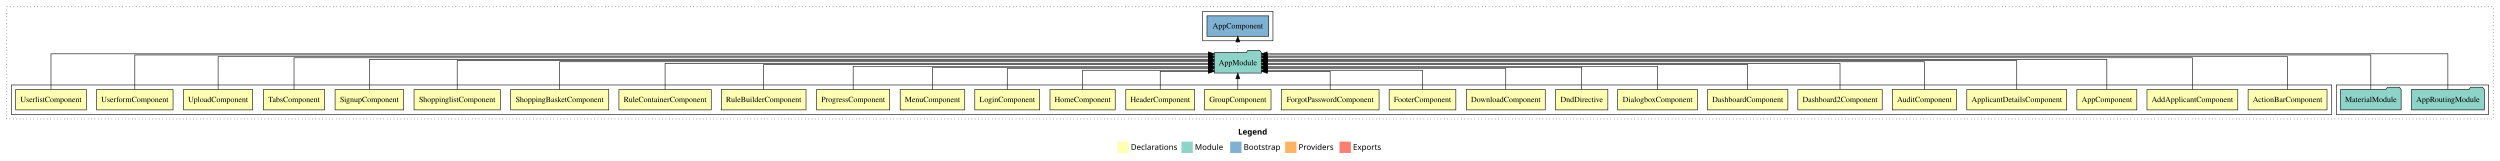
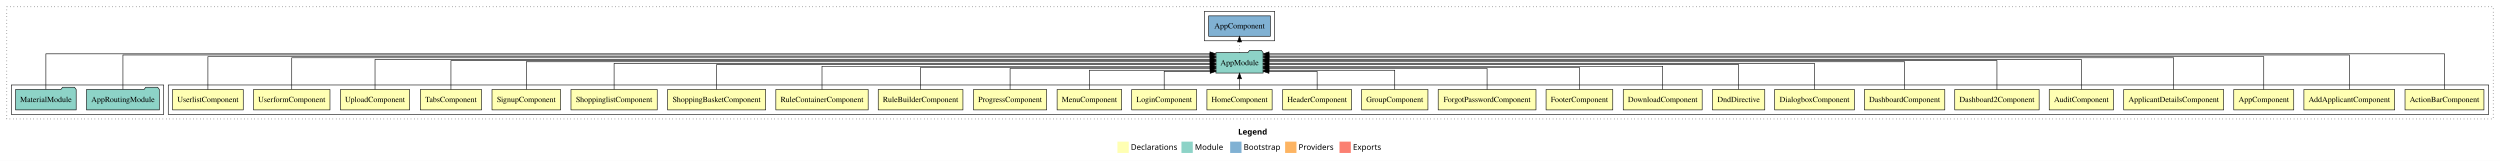
<svg xmlns="http://www.w3.org/2000/svg" width="4413pt" height="284pt" viewBox="0.00 0.00 4413.00 284.00">
  <g id="graph0" class="graph" transform="scale(1 1) rotate(0) translate(4 280)">
    <polygon fill="white" stroke="transparent" points="-4,4 -4,-280 4409,-280 4409,4 -4,4" />
    <text text-anchor="start" x="2181.51" y="-42.4" font-family="Times-12" font-weight="bold" font-size="14.00">Legend</text>
    <polygon fill="#ffffb3" stroke="transparent" points="1968.5,-10 1968.5,-30 1988.5,-30 1988.5,-10 1968.5,-10" />
    <text text-anchor="start" x="1992.13" y="-15.4" font-family="Times-12" font-size="14.00">  Declarations</text>
    <polygon fill="#8dd3c7" stroke="transparent" points="2081.5,-10 2081.5,-30 2101.5,-30 2101.5,-10 2081.5,-10" />
    <text text-anchor="start" x="2105.23" y="-15.4" font-family="Times-12" font-size="14.00">  Module</text>
    <polygon fill="#80b1d3" stroke="transparent" points="2167.5,-10 2167.5,-30 2187.5,-30 2187.5,-10 2167.5,-10" />
    <text text-anchor="start" x="2191.28" y="-15.4" font-family="Times-12" font-size="14.00">  Bootstrap</text>
    <polygon fill="#fdb462" stroke="transparent" points="2264.5,-10 2264.5,-30 2284.5,-30 2284.5,-10 2264.5,-10" />
    <text text-anchor="start" x="2288.17" y="-15.4" font-family="Times-12" font-size="14.00">  Providers</text>
    <polygon fill="#fb8072" stroke="transparent" points="2360.5,-10 2360.5,-30 2380.5,-30 2380.5,-10 2360.5,-10" />
    <text text-anchor="start" x="2384.23" y="-15.4" font-family="Times-12" font-size="14.00">  Exports</text>
    <g id="clust1" class="cluster">
      <polygon fill="none" stroke="black" stroke-dasharray="1,5" points="8,-70 8,-268 4397,-268 4397,-70 8,-70" />
    </g>
+     <g id="clust2" class="cluster">
+       <polygon fill="none" stroke="black" points="293,-78 293,-130 4389,-130 4389,-78 293,-78" />
+     </g>
+     <g id="clust32" class="cluster">
+       <polygon fill="none" stroke="black" points="2122,-208 2122,-260 2246,-260 2246,-208 2122,-208" />
+     </g>
    <g id="clust30" class="cluster">
-       <polygon fill="none" stroke="black" points="4120,-78 4120,-130 4389,-130 4389,-78 4120,-78" />
-     </g>
-     <g id="clust2" class="cluster">
-       <polygon fill="none" stroke="black" points="16,-78 16,-130 4112,-130 4112,-78 16,-78" />
-     </g>
-     <g id="clust32" class="cluster">
-       <polygon fill="none" stroke="black" points="2119,-208 2119,-260 2243,-260 2243,-208 2119,-208" />
+       <polygon fill="none" stroke="black" points="16,-78 16,-130 285,-130 285,-78 16,-78" />
    </g>
    <g id="node1" class="node">
-       <polygon fill="#ffffb3" stroke="black" points="4103.65,-122 3964.35,-122 3964.35,-86 4103.65,-86 4103.65,-122" />
-       <text text-anchor="middle" x="4034" y="-99.8" font-family="Times,serif" font-size="14.00">ActionBarComponent</text>
+       <polygon fill="#ffffb3" stroke="black" points="4380.65,-122 4241.35,-122 4241.35,-86 4380.65,-86 4380.65,-122" />
+       <text text-anchor="middle" x="4311" y="-99.8" font-family="Times,serif" font-size="14.00">ActionBarComponent</text>
    </g>
    <g id="node28" class="node">
-       <polygon fill="#8dd3c7" stroke="black" points="2222.66,-187 2219.66,-191 2198.66,-191 2195.66,-187 2139.34,-187 2139.34,-151 2222.66,-151 2222.66,-187" />
-       <text text-anchor="middle" x="2181" y="-164.8" font-family="Times,serif" font-size="14.00">AppModule</text>
+       <polygon fill="#8dd3c7" stroke="black" points="2225.66,-187 2222.66,-191 2201.66,-191 2198.66,-187 2142.34,-187 2142.34,-151 2225.66,-151 2225.66,-187" />
+       <text text-anchor="middle" x="2184" y="-164.8" font-family="Times,serif" font-size="14.00">AppModule</text>
    </g>
    <g id="edge1" class="edge">
-       <path fill="none" stroke="black" d="M4034,-122.01C4034,-144.49 4034,-180 4034,-180 4034,-180 2232.74,-180 2232.74,-180" />
-       <polygon fill="black" stroke="black" points="2232.74,-176.5 2222.74,-180 2232.74,-183.5 2232.74,-176.5" />
+       <path fill="none" stroke="black" d="M4311,-122.38C4311,-146.28 4311,-185 4311,-185 4311,-185 2236.01,-185 2236.01,-185" />
+       <polygon fill="black" stroke="black" points="2236.01,-181.5 2226.01,-185 2236.01,-188.5 2236.01,-181.5" />
    </g>
    <g id="node2" class="node">
-       <polygon fill="#ffffb3" stroke="black" points="3946.15,-122 3785.85,-122 3785.85,-86 3946.15,-86 3946.15,-122" />
-       <text text-anchor="middle" x="3866" y="-99.8" font-family="Times,serif" font-size="14.00">AddApplicantComponent</text>
+       <polygon fill="#ffffb3" stroke="black" points="4223.15,-122 4062.85,-122 4062.85,-86 4223.15,-86 4223.15,-122" />
+       <text text-anchor="middle" x="4143" y="-99.8" font-family="Times,serif" font-size="14.00">AddApplicantComponent</text>
    </g>
    <g id="edge2" class="edge">
-       <path fill="none" stroke="black" d="M3866,-122.29C3866,-144.21 3866,-178 3866,-178 3866,-178 2233.07,-178 2233.07,-178" />
-       <polygon fill="black" stroke="black" points="2233.07,-174.5 2223.07,-178 2233.07,-181.5 2233.07,-174.5" />
+       <path fill="none" stroke="black" d="M4143,-122.32C4143,-145.66 4143,-183 4143,-183 4143,-183 2235.82,-183 2235.82,-183" />
+       <polygon fill="black" stroke="black" points="2235.82,-179.5 2225.82,-183 2235.82,-186.5 2235.82,-179.5" />
    </g>
    <g id="node3" class="node">
-       <polygon fill="#ffffb3" stroke="black" points="3767.94,-122 3662.06,-122 3662.06,-86 3767.94,-86 3767.94,-122" />
-       <text text-anchor="middle" x="3715" y="-99.8" font-family="Times,serif" font-size="14.00">AppComponent</text>
+       <polygon fill="#ffffb3" stroke="black" points="4044.94,-122 3939.06,-122 3939.06,-86 4044.94,-86 4044.94,-122" />
+       <text text-anchor="middle" x="3992" y="-99.8" font-family="Times,serif" font-size="14.00">AppComponent</text>
    </g>
    <g id="edge3" class="edge">
-       <path fill="none" stroke="black" d="M3715,-122.28C3715,-143.32 3715,-175 3715,-175 3715,-175 2232.83,-175 2232.83,-175" />
-       <polygon fill="black" stroke="black" points="2232.83,-171.5 2222.83,-175 2232.83,-178.5 2232.83,-171.5" />
+       <path fill="none" stroke="black" d="M3992,-122.01C3992,-144.49 3992,-180 3992,-180 3992,-180 2236.03,-180 2236.03,-180" />
+       <polygon fill="black" stroke="black" points="2236.03,-176.5 2226.03,-180 2236.03,-183.5 2236.03,-176.5" />
    </g>
    <g id="node4" class="node">
-       <polygon fill="#ffffb3" stroke="black" points="3644.19,-122 3467.81,-122 3467.81,-86 3644.19,-86 3644.19,-122" />
-       <text text-anchor="middle" x="3556" y="-99.8" font-family="Times,serif" font-size="14.00">ApplicantDetailsComponent</text>
+       <polygon fill="#ffffb3" stroke="black" points="3921.19,-122 3744.81,-122 3744.81,-86 3921.19,-86 3921.19,-122" />
+       <text text-anchor="middle" x="3833" y="-99.8" font-family="Times,serif" font-size="14.00">ApplicantDetailsComponent</text>
    </g>
    <g id="edge4" class="edge">
-       <path fill="none" stroke="black" d="M3556,-122.13C3556,-142.57 3556,-173 3556,-173 3556,-173 2232.9,-173 2232.9,-173" />
-       <polygon fill="black" stroke="black" points="2232.9,-169.5 2222.9,-173 2232.9,-176.5 2232.9,-169.5" />
+       <path fill="none" stroke="black" d="M3833,-122.29C3833,-144.21 3833,-178 3833,-178 3833,-178 2236,-178 2236,-178" />
+       <polygon fill="black" stroke="black" points="2236,-174.5 2226,-178 2236,-181.5 2236,-174.5" />
    </g>
    <g id="node5" class="node">
-       <polygon fill="#ffffb3" stroke="black" points="3449.72,-122 3336.28,-122 3336.28,-86 3449.72,-86 3449.72,-122" />
-       <text text-anchor="middle" x="3393" y="-99.8" font-family="Times,serif" font-size="14.00">AuditComponent</text>
+       <polygon fill="#ffffb3" stroke="black" points="3726.72,-122 3613.28,-122 3613.28,-86 3726.72,-86 3726.72,-122" />
+       <text text-anchor="middle" x="3670" y="-99.8" font-family="Times,serif" font-size="14.00">AuditComponent</text>
    </g>
    <g id="edge5" class="edge">
-       <path fill="none" stroke="black" d="M3393,-122.31C3393,-142.15 3393,-171 3393,-171 3393,-171 2232.72,-171 2232.72,-171" />
-       <polygon fill="black" stroke="black" points="2232.72,-167.5 2222.72,-171 2232.72,-174.5 2232.72,-167.5" />
+       <path fill="none" stroke="black" d="M3670,-122.28C3670,-143.32 3670,-175 3670,-175 3670,-175 2235.69,-175 2235.69,-175" />
+       <polygon fill="black" stroke="black" points="2235.69,-171.5 2225.69,-175 2235.69,-178.5 2235.69,-171.5" />
    </g>
    <g id="node6" class="node">
-       <polygon fill="#ffffb3" stroke="black" points="3318.47,-122 3169.53,-122 3169.53,-86 3318.47,-86 3318.47,-122" />
-       <text text-anchor="middle" x="3244" y="-99.8" font-family="Times,serif" font-size="14.00">Dashboard2Component</text>
+       <polygon fill="#ffffb3" stroke="black" points="3595.47,-122 3446.53,-122 3446.53,-86 3595.47,-86 3595.47,-122" />
+       <text text-anchor="middle" x="3521" y="-99.8" font-family="Times,serif" font-size="14.00">Dashboard2Component</text>
    </g>
    <g id="edge6" class="edge">
-       <path fill="none" stroke="black" d="M3244,-122.17C3244,-141.09 3244,-168 3244,-168 3244,-168 2232.67,-168 2232.67,-168" />
-       <polygon fill="black" stroke="black" points="2232.67,-164.5 2222.67,-168 2232.67,-171.5 2232.67,-164.5" />
+       <path fill="none" stroke="black" d="M3521,-122.13C3521,-142.57 3521,-173 3521,-173 3521,-173 2235.85,-173 2235.85,-173" />
+       <polygon fill="black" stroke="black" points="2235.85,-169.5 2225.85,-173 2235.85,-176.5 2235.85,-169.5" />
    </g>
    <g id="node7" class="node">
-       <polygon fill="#ffffb3" stroke="black" points="3151.97,-122 3010.03,-122 3010.03,-86 3151.97,-86 3151.97,-122" />
-       <text text-anchor="middle" x="3081" y="-99.8" font-family="Times,serif" font-size="14.00">DashboardComponent</text>
+       <polygon fill="#ffffb3" stroke="black" points="3428.97,-122 3287.03,-122 3287.03,-86 3428.97,-86 3428.97,-122" />
+       <text text-anchor="middle" x="3358" y="-99.8" font-family="Times,serif" font-size="14.00">DashboardComponent</text>
    </g>
    <g id="edge7" class="edge">
-       <path fill="none" stroke="black" d="M3081,-122.27C3081,-140.56 3081,-166 3081,-166 3081,-166 2232.9,-166 2232.9,-166" />
-       <polygon fill="black" stroke="black" points="2232.9,-162.5 2222.9,-166 2232.9,-169.5 2232.9,-162.5" />
+       <path fill="none" stroke="black" d="M3358,-122.31C3358,-142.15 3358,-171 3358,-171 3358,-171 2235.78,-171 2235.78,-171" />
+       <polygon fill="black" stroke="black" points="2235.78,-167.5 2225.78,-171 2235.78,-174.5 2235.78,-167.5" />
    </g>
    <g id="node8" class="node">
-       <polygon fill="#ffffb3" stroke="black" points="2992.44,-122 2851.56,-122 2851.56,-86 2992.44,-86 2992.44,-122" />
-       <text text-anchor="middle" x="2922" y="-99.8" font-family="Times,serif" font-size="14.00">DialogboxComponent</text>
+       <polygon fill="#ffffb3" stroke="black" points="3269.44,-122 3128.56,-122 3128.56,-86 3269.44,-86 3269.44,-122" />
+       <text text-anchor="middle" x="3199" y="-99.8" font-family="Times,serif" font-size="14.00">DialogboxComponent</text>
    </g>
    <g id="edge8" class="edge">
-       <path fill="none" stroke="black" d="M2922,-122.02C2922,-139.37 2922,-163 2922,-163 2922,-163 2232.69,-163 2232.69,-163" />
-       <polygon fill="black" stroke="black" points="2232.69,-159.5 2222.69,-163 2232.69,-166.5 2232.69,-159.5" />
+       <path fill="none" stroke="black" d="M3199,-122.17C3199,-141.09 3199,-168 3199,-168 3199,-168 2235.68,-168 2235.68,-168" />
+       <polygon fill="black" stroke="black" points="2235.68,-164.5 2225.68,-168 2235.68,-171.5 2235.68,-164.5" />
    </g>
    <g id="node9" class="node">
-       <polygon fill="#ffffb3" stroke="black" points="2834.19,-122 2741.81,-122 2741.81,-86 2834.19,-86 2834.19,-122" />
-       <text text-anchor="middle" x="2788" y="-99.8" font-family="Times,serif" font-size="14.00">DndDirective</text>
+       <polygon fill="#ffffb3" stroke="black" points="3111.19,-122 3018.81,-122 3018.81,-86 3111.19,-86 3111.19,-122" />
+       <text text-anchor="middle" x="3065" y="-99.8" font-family="Times,serif" font-size="14.00">DndDirective</text>
    </g>
    <g id="edge9" class="edge">
-       <path fill="none" stroke="black" d="M2788,-122.04C2788,-138.73 2788,-161 2788,-161 2788,-161 2232.72,-161 2232.72,-161" />
-       <polygon fill="black" stroke="black" points="2232.72,-157.5 2222.72,-161 2232.72,-164.5 2232.72,-157.5" />
+       <path fill="none" stroke="black" d="M3065,-122.27C3065,-140.56 3065,-166 3065,-166 3065,-166 2235.9,-166 2235.9,-166" />
+       <polygon fill="black" stroke="black" points="2235.9,-162.5 2225.9,-166 2235.9,-169.5 2235.9,-162.5" />
    </g>
    <g id="node10" class="node">
-       <polygon fill="#ffffb3" stroke="black" points="2723.65,-122 2584.35,-122 2584.35,-86 2723.65,-86 2723.65,-122" />
-       <text text-anchor="middle" x="2654" y="-99.8" font-family="Times,serif" font-size="14.00">DownloadComponent</text>
+       <polygon fill="#ffffb3" stroke="black" points="3000.65,-122 2861.35,-122 2861.35,-86 3000.65,-86 3000.65,-122" />
+       <text text-anchor="middle" x="2931" y="-99.8" font-family="Times,serif" font-size="14.00">DownloadComponent</text>
    </g>
    <g id="edge10" class="edge">
-       <path fill="none" stroke="black" d="M2654,-122.01C2654,-138.05 2654,-159 2654,-159 2654,-159 2232.98,-159 2232.98,-159" />
-       <polygon fill="black" stroke="black" points="2232.98,-155.5 2222.98,-159 2232.98,-162.5 2232.98,-155.5" />
+       <path fill="none" stroke="black" d="M2931,-122.02C2931,-139.37 2931,-163 2931,-163 2931,-163 2235.76,-163 2235.76,-163" />
+       <polygon fill="black" stroke="black" points="2235.76,-159.5 2225.76,-163 2235.76,-166.5 2235.76,-159.5" />
    </g>
    <g id="node11" class="node">
-       <polygon fill="#ffffb3" stroke="black" points="2565.88,-122 2448.12,-122 2448.12,-86 2565.88,-86 2565.88,-122" />
-       <text text-anchor="middle" x="2507" y="-99.8" font-family="Times,serif" font-size="14.00">FooterComponent</text>
+       <polygon fill="#ffffb3" stroke="black" points="2842.88,-122 2725.12,-122 2725.12,-86 2842.88,-86 2842.88,-122" />
+       <text text-anchor="middle" x="2784" y="-99.8" font-family="Times,serif" font-size="14.00">FooterComponent</text>
    </g>
    <g id="edge11" class="edge">
-       <path fill="none" stroke="black" d="M2507,-122.19C2507,-137.18 2507,-156 2507,-156 2507,-156 2232.95,-156 2232.95,-156" />
-       <polygon fill="black" stroke="black" points="2232.95,-152.5 2222.95,-156 2232.95,-159.5 2232.95,-152.5" />
+       <path fill="none" stroke="black" d="M2784,-122.04C2784,-138.73 2784,-161 2784,-161 2784,-161 2235.71,-161 2235.71,-161" />
+       <polygon fill="black" stroke="black" points="2235.71,-157.5 2225.71,-161 2235.71,-164.5 2235.71,-157.5" />
    </g>
    <g id="node12" class="node">
-       <polygon fill="#ffffb3" stroke="black" points="2430.32,-122 2257.68,-122 2257.68,-86 2430.32,-86 2430.32,-122" />
-       <text text-anchor="middle" x="2344" y="-99.8" font-family="Times,serif" font-size="14.00">ForgotPasswordComponent</text>
+       <polygon fill="#ffffb3" stroke="black" points="2707.32,-122 2534.68,-122 2534.68,-86 2707.32,-86 2707.32,-122" />
+       <text text-anchor="middle" x="2621" y="-99.8" font-family="Times,serif" font-size="14.00">ForgotPasswordComponent</text>
    </g>
    <g id="edge12" class="edge">
-       <path fill="none" stroke="black" d="M2344,-122.05C2344,-136.37 2344,-154 2344,-154 2344,-154 2232.98,-154 2232.98,-154" />
-       <polygon fill="black" stroke="black" points="2232.98,-150.5 2222.98,-154 2232.98,-157.5 2232.98,-150.5" />
+       <path fill="none" stroke="black" d="M2621,-122.01C2621,-138.05 2621,-159 2621,-159 2621,-159 2235.9,-159 2235.9,-159" />
+       <polygon fill="black" stroke="black" points="2235.9,-155.5 2225.9,-159 2235.9,-162.5 2235.9,-155.5" />
    </g>
    <g id="node13" class="node">
-       <polygon fill="#ffffb3" stroke="black" points="2239.6,-122 2122.4,-122 2122.4,-86 2239.6,-86 2239.6,-122" />
-       <text text-anchor="middle" x="2181" y="-99.8" font-family="Times,serif" font-size="14.00">GroupComponent</text>
+       <polygon fill="#ffffb3" stroke="black" points="2516.6,-122 2399.4,-122 2399.4,-86 2516.6,-86 2516.6,-122" />
+       <text text-anchor="middle" x="2458" y="-99.8" font-family="Times,serif" font-size="14.00">GroupComponent</text>
    </g>
    <g id="edge13" class="edge">
-       <path fill="none" stroke="black" d="M2181,-122.11C2181,-122.11 2181,-140.99 2181,-140.99" />
-       <polygon fill="black" stroke="black" points="2177.5,-140.99 2181,-150.99 2184.5,-140.99 2177.5,-140.99" />
+       <path fill="none" stroke="black" d="M2458,-122.19C2458,-137.18 2458,-156 2458,-156 2458,-156 2235.91,-156 2235.91,-156" />
+       <polygon fill="black" stroke="black" points="2235.91,-152.5 2225.91,-156 2235.91,-159.5 2235.91,-152.5" />
    </g>
    <g id="node14" class="node">
-       <polygon fill="#ffffb3" stroke="black" points="2104.74,-122 1983.26,-122 1983.26,-86 2104.74,-86 2104.74,-122" />
-       <text text-anchor="middle" x="2044" y="-99.8" font-family="Times,serif" font-size="14.00">HeaderComponent</text>
+       <polygon fill="#ffffb3" stroke="black" points="2381.74,-122 2260.26,-122 2260.26,-86 2381.74,-86 2381.74,-122" />
+       <text text-anchor="middle" x="2321" y="-99.8" font-family="Times,serif" font-size="14.00">HeaderComponent</text>
    </g>
    <g id="edge14" class="edge">
-       <path fill="none" stroke="black" d="M2044,-122.05C2044,-136.37 2044,-154 2044,-154 2044,-154 2129.15,-154 2129.15,-154" />
-       <polygon fill="black" stroke="black" points="2129.15,-157.5 2139.15,-154 2129.15,-150.5 2129.15,-157.5" />
+       <path fill="none" stroke="black" d="M2321,-122.05C2321,-136.37 2321,-154 2321,-154 2321,-154 2235.85,-154 2235.85,-154" />
+       <polygon fill="black" stroke="black" points="2235.85,-150.5 2225.85,-154 2235.85,-157.5 2235.85,-150.5" />
    </g>
    <g id="node15" class="node">
-       <polygon fill="#ffffb3" stroke="black" points="1964.55,-122 1849.45,-122 1849.45,-86 1964.55,-86 1964.55,-122" />
-       <text text-anchor="middle" x="1907" y="-99.8" font-family="Times,serif" font-size="14.00">HomeComponent</text>
+       <polygon fill="#ffffb3" stroke="black" points="2241.55,-122 2126.45,-122 2126.45,-86 2241.55,-86 2241.55,-122" />
+       <text text-anchor="middle" x="2184" y="-99.8" font-family="Times,serif" font-size="14.00">HomeComponent</text>
    </g>
    <g id="edge15" class="edge">
-       <path fill="none" stroke="black" d="M1907,-122.19C1907,-137.18 1907,-156 1907,-156 1907,-156 2129.09,-156 2129.09,-156" />
-       <polygon fill="black" stroke="black" points="2129.09,-159.5 2139.09,-156 2129.09,-152.5 2129.09,-159.5" />
+       <path fill="none" stroke="black" d="M2184,-122.11C2184,-122.11 2184,-140.99 2184,-140.99" />
+       <polygon fill="black" stroke="black" points="2180.5,-140.99 2184,-150.99 2187.5,-140.99 2180.5,-140.99" />
    </g>
    <g id="node16" class="node">
-       <polygon fill="#ffffb3" stroke="black" points="1831.28,-122 1716.72,-122 1716.72,-86 1831.28,-86 1831.28,-122" />
-       <text text-anchor="middle" x="1774" y="-99.8" font-family="Times,serif" font-size="14.00">LoginComponent</text>
+       <polygon fill="#ffffb3" stroke="black" points="2108.28,-122 1993.72,-122 1993.72,-86 2108.28,-86 2108.28,-122" />
+       <text text-anchor="middle" x="2051" y="-99.8" font-family="Times,serif" font-size="14.00">LoginComponent</text>
    </g>
    <g id="edge16" class="edge">
-       <path fill="none" stroke="black" d="M1774,-122.01C1774,-138.05 1774,-159 1774,-159 1774,-159 2128.98,-159 2128.98,-159" />
-       <polygon fill="black" stroke="black" points="2128.98,-162.5 2138.98,-159 2128.98,-155.5 2128.98,-162.5" />
+       <path fill="none" stroke="black" d="M2051,-122.05C2051,-136.37 2051,-154 2051,-154 2051,-154 2132.28,-154 2132.28,-154" />
+       <polygon fill="black" stroke="black" points="2132.28,-157.5 2142.28,-154 2132.28,-150.5 2132.28,-157.5" />
    </g>
    <g id="node17" class="node">
-       <polygon fill="#ffffb3" stroke="black" points="1698.99,-122 1585.01,-122 1585.01,-86 1698.99,-86 1698.99,-122" />
-       <text text-anchor="middle" x="1642" y="-99.8" font-family="Times,serif" font-size="14.00">MenuComponent</text>
+       <polygon fill="#ffffb3" stroke="black" points="1975.99,-122 1862.01,-122 1862.01,-86 1975.99,-86 1975.99,-122" />
+       <text text-anchor="middle" x="1919" y="-99.8" font-family="Times,serif" font-size="14.00">MenuComponent</text>
    </g>
    <g id="edge17" class="edge">
-       <path fill="none" stroke="black" d="M1642,-122.04C1642,-138.73 1642,-161 1642,-161 1642,-161 2129.15,-161 2129.15,-161" />
-       <polygon fill="black" stroke="black" points="2129.15,-164.5 2139.15,-161 2129.15,-157.5 2129.15,-164.5" />
+       <path fill="none" stroke="black" d="M1919,-122.19C1919,-137.18 1919,-156 1919,-156 1919,-156 2132.3,-156 2132.3,-156" />
+       <polygon fill="black" stroke="black" points="2132.3,-159.5 2142.3,-156 2132.3,-152.5 2132.3,-159.5" />
    </g>
    <g id="node18" class="node">
-       <polygon fill="#ffffb3" stroke="black" points="1566.54,-122 1437.46,-122 1437.46,-86 1566.54,-86 1566.54,-122" />
-       <text text-anchor="middle" x="1502" y="-99.8" font-family="Times,serif" font-size="14.00">ProgressComponent</text>
+       <polygon fill="#ffffb3" stroke="black" points="1843.54,-122 1714.46,-122 1714.46,-86 1843.54,-86 1843.54,-122" />
+       <text text-anchor="middle" x="1779" y="-99.8" font-family="Times,serif" font-size="14.00">ProgressComponent</text>
    </g>
    <g id="edge18" class="edge">
-       <path fill="none" stroke="black" d="M1502,-122.02C1502,-139.37 1502,-163 1502,-163 1502,-163 2129.29,-163 2129.29,-163" />
-       <polygon fill="black" stroke="black" points="2129.29,-166.5 2139.29,-163 2129.29,-159.5 2129.29,-166.5" />
+       <path fill="none" stroke="black" d="M1779,-122.01C1779,-138.05 1779,-159 1779,-159 1779,-159 2132.18,-159 2132.18,-159" />
+       <polygon fill="black" stroke="black" points="2132.18,-162.5 2142.18,-159 2132.18,-155.5 2132.18,-162.5" />
    </g>
    <g id="node19" class="node">
-       <polygon fill="#ffffb3" stroke="black" points="1418.77,-122 1269.23,-122 1269.23,-86 1418.77,-86 1418.77,-122" />
-       <text text-anchor="middle" x="1344" y="-99.8" font-family="Times,serif" font-size="14.00">RuleBuilderComponent</text>
+       <polygon fill="#ffffb3" stroke="black" points="1695.77,-122 1546.23,-122 1546.23,-86 1695.77,-86 1695.77,-122" />
+       <text text-anchor="middle" x="1621" y="-99.8" font-family="Times,serif" font-size="14.00">RuleBuilderComponent</text>
    </g>
    <g id="edge19" class="edge">
-       <path fill="none" stroke="black" d="M1344,-122.27C1344,-140.56 1344,-166 1344,-166 1344,-166 2129.21,-166 2129.21,-166" />
-       <polygon fill="black" stroke="black" points="2129.21,-169.5 2139.21,-166 2129.21,-162.5 2129.21,-169.5" />
+       <path fill="none" stroke="black" d="M1621,-122.04C1621,-138.73 1621,-161 1621,-161 1621,-161 2132.14,-161 2132.14,-161" />
+       <polygon fill="black" stroke="black" points="2132.14,-164.5 2142.14,-161 2132.14,-157.5 2132.14,-164.5" />
    </g>
    <g id="node20" class="node">
-       <polygon fill="#ffffb3" stroke="black" points="1251.48,-122 1088.52,-122 1088.52,-86 1251.48,-86 1251.48,-122" />
-       <text text-anchor="middle" x="1170" y="-99.8" font-family="Times,serif" font-size="14.00">RuleContainerComponent</text>
+       <polygon fill="#ffffb3" stroke="black" points="1528.48,-122 1365.52,-122 1365.52,-86 1528.48,-86 1528.48,-122" />
+       <text text-anchor="middle" x="1447" y="-99.8" font-family="Times,serif" font-size="14.00">RuleContainerComponent</text>
    </g>
    <g id="edge20" class="edge">
-       <path fill="none" stroke="black" d="M1170,-122.17C1170,-141.09 1170,-168 1170,-168 1170,-168 2129.16,-168 2129.16,-168" />
-       <polygon fill="black" stroke="black" points="2129.16,-171.5 2139.16,-168 2129.16,-164.5 2129.16,-171.5" />
+       <path fill="none" stroke="black" d="M1447,-122.02C1447,-139.37 1447,-163 1447,-163 1447,-163 2132.26,-163 2132.26,-163" />
+       <polygon fill="black" stroke="black" points="2132.26,-166.5 2142.26,-163 2132.26,-159.5 2132.26,-166.5" />
    </g>
    <g id="node21" class="node">
-       <polygon fill="#ffffb3" stroke="black" points="1070.61,-122 897.39,-122 897.39,-86 1070.61,-86 1070.61,-122" />
-       <text text-anchor="middle" x="984" y="-99.8" font-family="Times,serif" font-size="14.00">ShoppingBasketComponent</text>
+       <polygon fill="#ffffb3" stroke="black" points="1347.61,-122 1174.39,-122 1174.39,-86 1347.61,-86 1347.61,-122" />
+       <text text-anchor="middle" x="1261" y="-99.8" font-family="Times,serif" font-size="14.00">ShoppingBasketComponent</text>
    </g>
    <g id="edge21" class="edge">
-       <path fill="none" stroke="black" d="M984,-122.31C984,-142.15 984,-171 984,-171 984,-171 2129.1,-171 2129.1,-171" />
-       <polygon fill="black" stroke="black" points="2129.1,-174.5 2139.1,-171 2129.1,-167.5 2129.1,-174.5" />
+       <path fill="none" stroke="black" d="M1261,-122.27C1261,-140.56 1261,-166 1261,-166 1261,-166 2132.25,-166 2132.25,-166" />
+       <polygon fill="black" stroke="black" points="2132.25,-169.5 2142.25,-166 2132.25,-162.5 2132.25,-169.5" />
    </g>
    <g id="node22" class="node">
-       <polygon fill="#ffffb3" stroke="black" points="879.12,-122 726.88,-122 726.88,-86 879.12,-86 879.12,-122" />
-       <text text-anchor="middle" x="803" y="-99.8" font-family="Times,serif" font-size="14.00">ShoppinglistComponent</text>
+       <polygon fill="#ffffb3" stroke="black" points="1156.12,-122 1003.88,-122 1003.88,-86 1156.12,-86 1156.12,-122" />
+       <text text-anchor="middle" x="1080" y="-99.8" font-family="Times,serif" font-size="14.00">ShoppinglistComponent</text>
    </g>
    <g id="edge22" class="edge">
-       <path fill="none" stroke="black" d="M803,-122.13C803,-142.57 803,-173 803,-173 803,-173 2129.01,-173 2129.01,-173" />
-       <polygon fill="black" stroke="black" points="2129.01,-176.5 2139.01,-173 2129.01,-169.5 2129.01,-176.5" />
+       <path fill="none" stroke="black" d="M1080,-122.17C1080,-141.09 1080,-168 1080,-168 1080,-168 2132.07,-168 2132.07,-168" />
+       <polygon fill="black" stroke="black" points="2132.07,-171.5 2142.07,-168 2132.07,-164.5 2132.07,-171.5" />
    </g>
    <g id="node23" class="node">
-       <polygon fill="#ffffb3" stroke="black" points="708.51,-122 587.49,-122 587.49,-86 708.51,-86 708.51,-122" />
-       <text text-anchor="middle" x="648" y="-99.8" font-family="Times,serif" font-size="14.00">SignupComponent</text>
+       <polygon fill="#ffffb3" stroke="black" points="985.51,-122 864.49,-122 864.49,-86 985.51,-86 985.51,-122" />
+       <text text-anchor="middle" x="925" y="-99.8" font-family="Times,serif" font-size="14.00">SignupComponent</text>
    </g>
    <g id="edge23" class="edge">
-       <path fill="none" stroke="black" d="M648,-122.28C648,-143.32 648,-175 648,-175 648,-175 2129.2,-175 2129.2,-175" />
-       <polygon fill="black" stroke="black" points="2129.2,-178.5 2139.2,-175 2129.2,-171.5 2129.2,-178.5" />
+       <path fill="none" stroke="black" d="M925,-122.31C925,-142.15 925,-171 925,-171 925,-171 2132.11,-171 2132.11,-171" />
+       <polygon fill="black" stroke="black" points="2132.11,-174.5 2142.11,-171 2132.11,-167.5 2132.11,-174.5" />
    </g>
    <g id="node24" class="node">
-       <polygon fill="#ffffb3" stroke="black" points="569.05,-122 460.95,-122 460.95,-86 569.05,-86 569.05,-122" />
-       <text text-anchor="middle" x="515" y="-99.8" font-family="Times,serif" font-size="14.00">TabsComponent</text>
+       <polygon fill="#ffffb3" stroke="black" points="846.05,-122 737.95,-122 737.95,-86 846.05,-86 846.05,-122" />
+       <text text-anchor="middle" x="792" y="-99.8" font-family="Times,serif" font-size="14.00">TabsComponent</text>
    </g>
    <g id="edge24" class="edge">
-       <path fill="none" stroke="black" d="M515,-122.29C515,-144.21 515,-178 515,-178 515,-178 2128.98,-178 2128.98,-178" />
-       <polygon fill="black" stroke="black" points="2128.98,-181.5 2138.98,-178 2128.98,-174.5 2128.98,-181.5" />
+       <path fill="none" stroke="black" d="M792,-122.13C792,-142.57 792,-173 792,-173 792,-173 2132.34,-173 2132.34,-173" />
+       <polygon fill="black" stroke="black" points="2132.34,-176.5 2142.34,-173 2132.34,-169.5 2132.34,-176.5" />
    </g>
    <g id="node25" class="node">
-       <polygon fill="#ffffb3" stroke="black" points="442.05,-122 319.95,-122 319.95,-86 442.05,-86 442.05,-122" />
-       <text text-anchor="middle" x="381" y="-99.8" font-family="Times,serif" font-size="14.00">UploadComponent</text>
+       <polygon fill="#ffffb3" stroke="black" points="719.05,-122 596.95,-122 596.95,-86 719.05,-86 719.05,-122" />
+       <text text-anchor="middle" x="658" y="-99.8" font-family="Times,serif" font-size="14.00">UploadComponent</text>
    </g>
    <g id="edge25" class="edge">
-       <path fill="none" stroke="black" d="M381,-122.01C381,-144.49 381,-180 381,-180 381,-180 2129.16,-180 2129.16,-180" />
-       <polygon fill="black" stroke="black" points="2129.16,-183.5 2139.16,-180 2129.16,-176.5 2129.16,-183.5" />
+       <path fill="none" stroke="black" d="M658,-122.28C658,-143.32 658,-175 658,-175 658,-175 2131.99,-175 2131.99,-175" />
+       <polygon fill="black" stroke="black" points="2131.99,-178.5 2141.99,-175 2131.99,-171.5 2131.99,-178.5" />
    </g>
    <g id="node26" class="node">
-       <polygon fill="#ffffb3" stroke="black" points="301.47,-122 166.53,-122 166.53,-86 301.47,-86 301.47,-122" />
-       <text text-anchor="middle" x="234" y="-99.8" font-family="Times,serif" font-size="14.00">UserformComponent</text>
+       <polygon fill="#ffffb3" stroke="black" points="578.47,-122 443.53,-122 443.53,-86 578.47,-86 578.47,-122" />
+       <text text-anchor="middle" x="511" y="-99.8" font-family="Times,serif" font-size="14.00">UserformComponent</text>
    </g>
    <g id="edge26" class="edge">
-       <path fill="none" stroke="black" d="M234,-122.32C234,-145.66 234,-183 234,-183 234,-183 2128.98,-183 2128.98,-183" />
-       <polygon fill="black" stroke="black" points="2128.98,-186.5 2138.98,-183 2128.98,-179.5 2128.98,-186.5" />
+       <path fill="none" stroke="black" d="M511,-122.29C511,-144.21 511,-178 511,-178 511,-178 2132.23,-178 2132.23,-178" />
+       <polygon fill="black" stroke="black" points="2132.23,-181.5 2142.23,-178 2132.23,-174.5 2132.23,-181.5" />
    </g>
    <g id="node27" class="node">
-       <polygon fill="#ffffb3" stroke="black" points="148.38,-122 23.62,-122 23.62,-86 148.38,-86 148.38,-122" />
-       <text text-anchor="middle" x="86" y="-99.8" font-family="Times,serif" font-size="14.00">UserlistComponent</text>
+       <polygon fill="#ffffb3" stroke="black" points="425.38,-122 300.62,-122 300.62,-86 425.38,-86 425.38,-122" />
+       <text text-anchor="middle" x="363" y="-99.8" font-family="Times,serif" font-size="14.00">UserlistComponent</text>
    </g>
    <g id="edge27" class="edge">
-       <path fill="none" stroke="black" d="M86,-122.38C86,-146.28 86,-185 86,-185 86,-185 2129.15,-185 2129.15,-185" />
-       <polygon fill="black" stroke="black" points="2129.15,-188.5 2139.15,-185 2129.15,-181.5 2129.15,-188.5" />
+       <path fill="none" stroke="black" d="M363,-122.01C363,-144.49 363,-180 363,-180 363,-180 2132.11,-180 2132.11,-180" />
+       <polygon fill="black" stroke="black" points="2132.11,-183.5 2142.11,-180 2132.11,-176.5 2132.11,-183.5" />
    </g>
    <g id="node31" class="node">
-       <polygon fill="#80b1d3" stroke="black" points="2235.44,-252 2126.56,-252 2126.56,-216 2235.44,-216 2235.44,-252" />
-       <text text-anchor="middle" x="2181" y="-229.8" font-family="Times,serif" font-size="14.00">AppComponent </text>
+       <polygon fill="#80b1d3" stroke="black" points="2238.44,-252 2129.56,-252 2129.56,-216 2238.44,-216 2238.44,-252" />
+       <text text-anchor="middle" x="2184" y="-229.8" font-family="Times,serif" font-size="14.00">AppComponent </text>
    </g>
    <g id="edge30" class="edge">
-       <path fill="none" stroke="black" stroke-dasharray="1,5" d="M2181,-187.11C2181,-187.11 2181,-205.99 2181,-205.99" />
-       <polygon fill="black" stroke="black" points="2177.5,-205.99 2181,-215.99 2184.5,-205.99 2177.5,-205.99" />
+       <path fill="none" stroke="black" stroke-dasharray="1,5" d="M2184,-187.11C2184,-187.11 2184,-205.99 2184,-205.99" />
+       <polygon fill="black" stroke="black" points="2180.5,-205.99 2184,-215.99 2187.5,-205.99 2180.5,-205.99" />
    </g>
    <g id="node29" class="node">
-       <polygon fill="#8dd3c7" stroke="black" points="4381.27,-122 4378.27,-126 4357.27,-126 4354.27,-122 4252.73,-122 4252.73,-86 4381.27,-86 4381.27,-122" />
-       <text text-anchor="middle" x="4317" y="-99.8" font-family="Times,serif" font-size="14.00">AppRoutingModule</text>
+       <polygon fill="#8dd3c7" stroke="black" points="277.27,-122 274.27,-126 253.27,-126 250.27,-122 148.73,-122 148.73,-86 277.27,-86 277.27,-122" />
+       <text text-anchor="middle" x="213" y="-99.8" font-family="Times,serif" font-size="14.00">AppRoutingModule</text>
    </g>
    <g id="edge28" class="edge">
-       <path fill="none" stroke="black" d="M4317,-122.38C4317,-146.28 4317,-185 4317,-185 4317,-185 2232.71,-185 2232.71,-185" />
-       <polygon fill="black" stroke="black" points="2232.71,-181.5 2222.71,-185 2232.71,-188.5 2232.71,-181.5" />
+       <path fill="none" stroke="black" d="M213,-122.32C213,-145.66 213,-183 213,-183 213,-183 2131.92,-183 2131.92,-183" />
+       <polygon fill="black" stroke="black" points="2131.92,-186.5 2141.92,-183 2131.92,-179.5 2131.92,-186.5" />
    </g>
    <g id="node30" class="node">
-       <polygon fill="#8dd3c7" stroke="black" points="4234.47,-122 4231.47,-126 4210.47,-126 4207.47,-122 4127.53,-122 4127.53,-86 4234.47,-86 4234.47,-122" />
-       <text text-anchor="middle" x="4181" y="-99.8" font-family="Times,serif" font-size="14.00">MaterialModule</text>
+       <polygon fill="#8dd3c7" stroke="black" points="130.47,-122 127.47,-126 106.47,-126 103.47,-122 23.53,-122 23.53,-86 130.47,-86 130.47,-122" />
+       <text text-anchor="middle" x="77" y="-99.8" font-family="Times,serif" font-size="14.00">MaterialModule</text>
    </g>
    <g id="edge29" class="edge">
-       <path fill="none" stroke="black" d="M4181,-122.32C4181,-145.66 4181,-183 4181,-183 4181,-183 2232.77,-183 2232.77,-183" />
-       <polygon fill="black" stroke="black" points="2232.77,-179.5 2222.77,-183 2232.77,-186.5 2232.77,-179.5" />
+       <path fill="none" stroke="black" d="M77,-122.38C77,-146.28 77,-185 77,-185 77,-185 2131.91,-185 2131.91,-185" />
+       <polygon fill="black" stroke="black" points="2131.91,-188.5 2141.91,-185 2131.91,-181.5 2131.91,-188.5" />
    </g>
  </g>
</svg>
